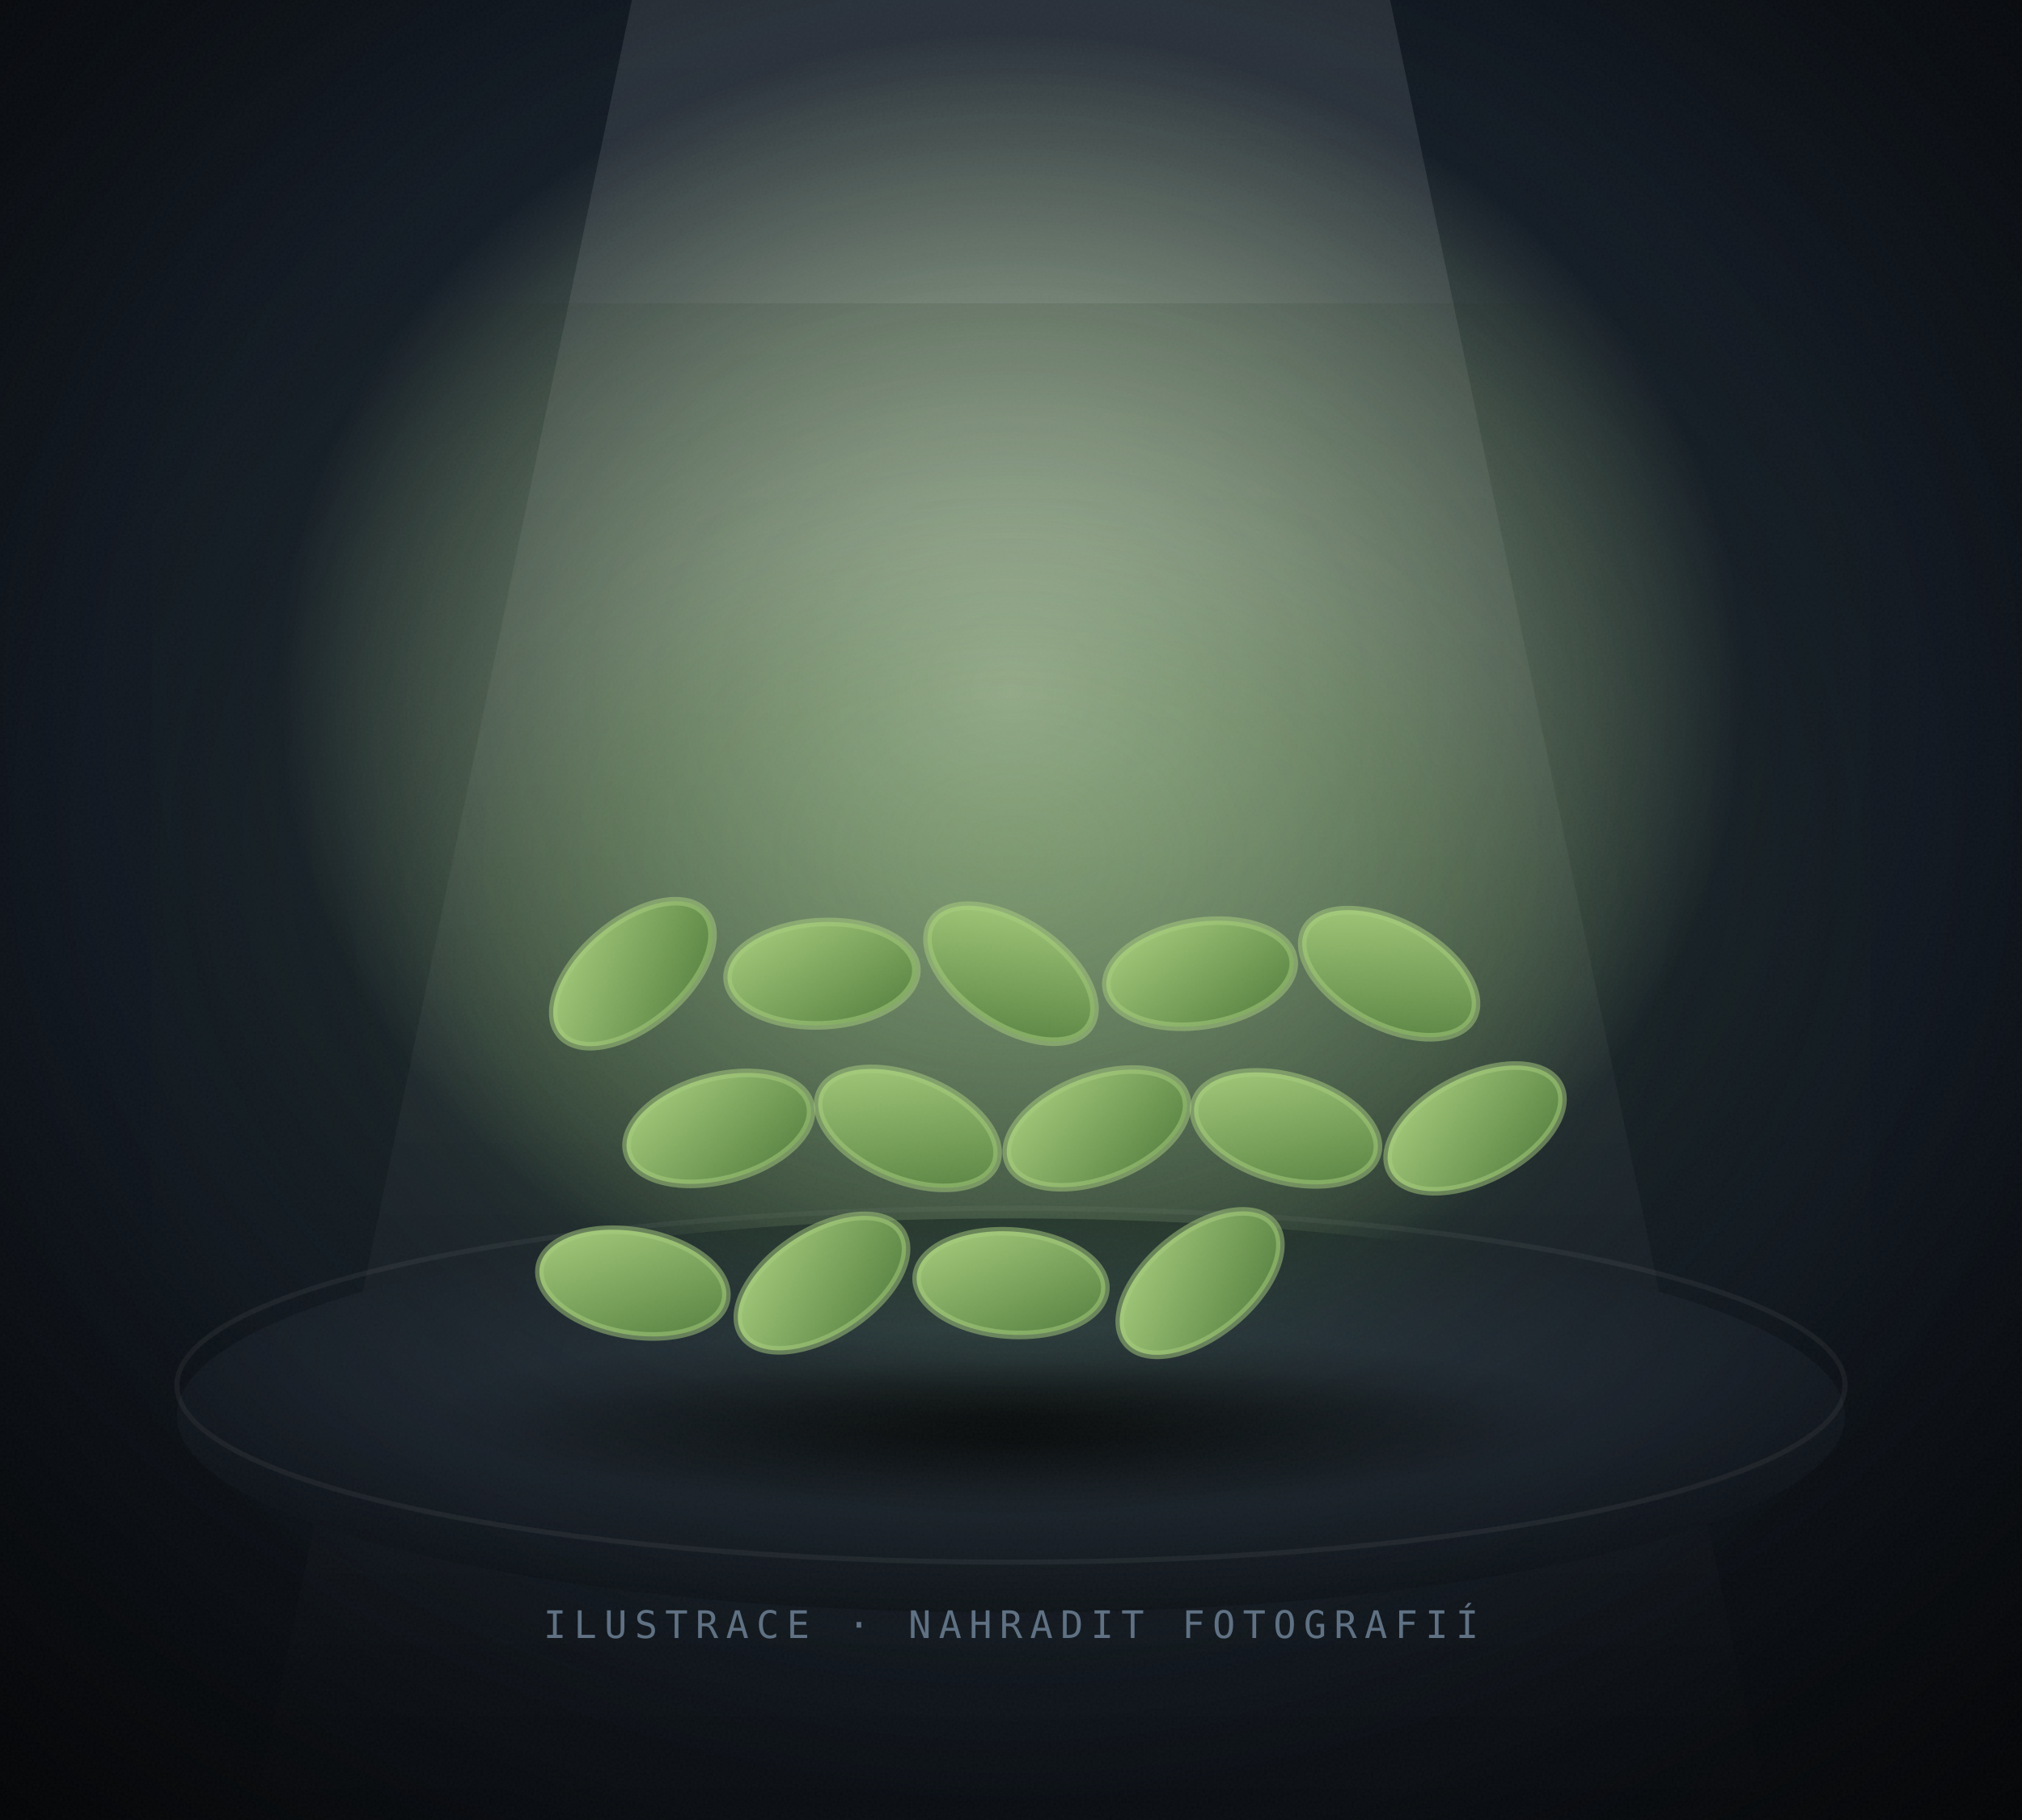
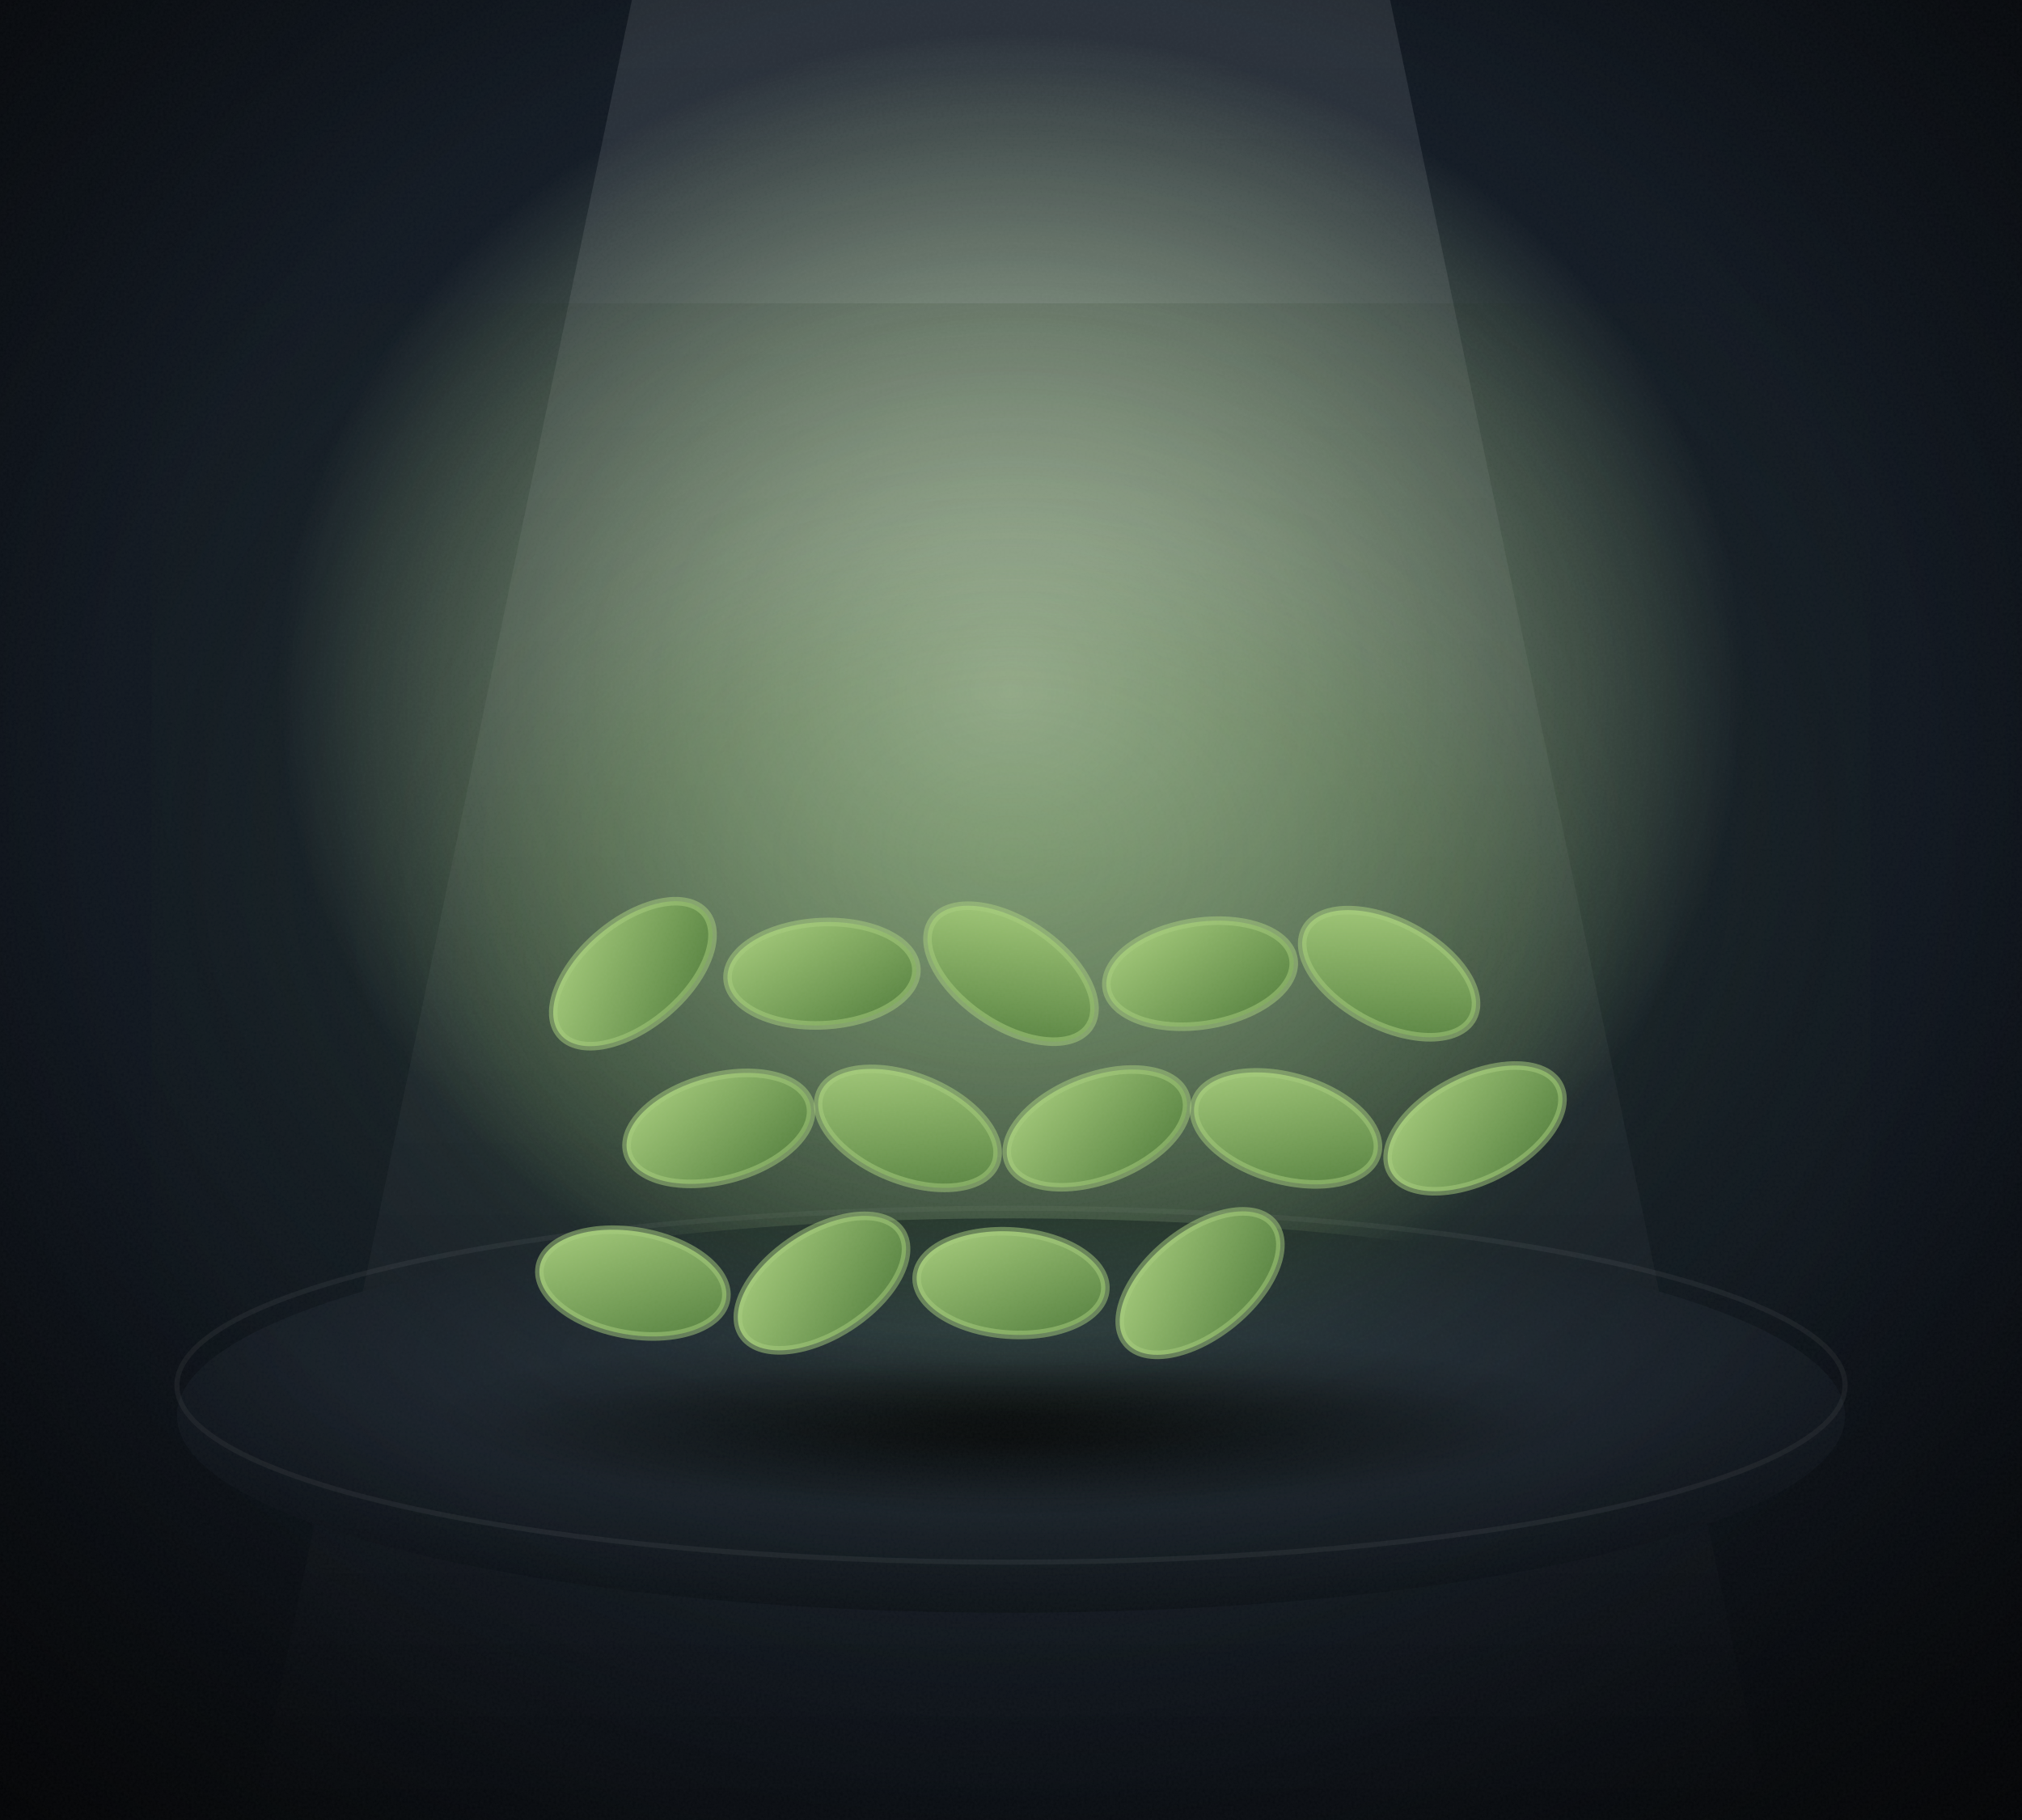
<svg xmlns="http://www.w3.org/2000/svg" viewBox="0 0 800 720" width="800" height="720">
  <defs>
    <radialGradient id="bg-pumpkin-seeds" cx="50%" cy="38%" r="80%">
      <stop offset="0%" stop-color="#4f7a3a" stop-opacity="0.28" />
      <stop offset="45%" stop-color="#121a24" />
      <stop offset="100%" stop-color="#06080b" />
    </radialGradient>
    <linearGradient id="beam-pumpkin-seeds" x1="0" y1="0" x2="0" y2="1">
      <stop offset="0%" stop-color="#ffffff" stop-opacity="0.10" />
      <stop offset="100%" stop-color="#ffffff" stop-opacity="0" />
    </linearGradient>
    <radialGradient id="slab-pumpkin-seeds" cx="50%" cy="35%" r="65%">
      <stop offset="0%" stop-color="#2a3644" />
      <stop offset="70%" stop-color="#151c25" />
      <stop offset="100%" stop-color="#0c1117" />
    </radialGradient>
    <radialGradient id="shadow-pumpkin-seeds" cx="50%" cy="50%" r="50%">
      <stop offset="0%" stop-color="#000" stop-opacity="0.65" />
      <stop offset="100%" stop-color="#000" stop-opacity="0" />
    </radialGradient>
    <radialGradient id="vig-pumpkin-seeds" cx="50%" cy="45%" r="75%">
      <stop offset="60%" stop-color="#000" stop-opacity="0" />
      <stop offset="100%" stop-color="#000" stop-opacity="0.55" />
    </radialGradient>
    <filter id="grain-pumpkin-seeds">
      <feTurbulence type="fractalNoise" baseFrequency="0.9" numOctaves="2" stitchTiles="stitch" />
      <feColorMatrix values="0 0 0 0 1  0 0 0 0 1  0 0 0 0 1  0 0 0 0.05 0" />
    </filter>
    <filter id="soft-pumpkin-seeds" x="-20%" y="-20%" width="140%" height="140%">
      <feGaussianBlur stdDeviation="22" />
    </filter>
  </defs>
  <rect width="800" height="720" fill="url(#bg-pumpkin-seeds)" />
  <path d="M250,0 L550,0 L700,720 L100,720 Z" fill="url(#beam-pumpkin-seeds)" />
  <ellipse cx="400" cy="560" rx="330" ry="78" fill="url(#slab-pumpkin-seeds)" />
  <ellipse cx="400" cy="548" rx="330" ry="70" fill="none" stroke="#ffffff" stroke-opacity="0.06" stroke-width="2" />
  <ellipse cx="400" cy="560" rx="230" ry="34" fill="url(#shadow-pumpkin-seeds)" />
  <ellipse cx="400" cy="380" rx="220" ry="150" fill="#4f7a3a" opacity="0.18" filter="url(#soft-pumpkin-seeds)" />
  <svg x="60" y="120" width="680" height="544" viewBox="0 0 200 160" class="" aria-hidden="true">
    <defs>
      <radialGradient id="gseeds4f7a3abg" cx="50%" cy="40%" r="70%">
        <stop offset="0%" stop-color="#4f7a3a" stop-opacity="0.35" />
        <stop offset="100%" stop-color="#0a0d12" stop-opacity="0" />
      </radialGradient>
      <linearGradient id="gseeds4f7a3a" x1="0" y1="0" x2="1" y2="1">
        <stop offset="0%" stop-color="#a9cf7e" />
        <stop offset="100%" stop-color="#4f7a3a" />
      </linearGradient>
      <radialGradient id="gseeds4f7a3ash" cx="50%" cy="50%" r="50%">
        <stop offset="0%" stop-color="#000" stop-opacity="0.55" />
        <stop offset="100%" stop-color="#000" stop-opacity="0" />
      </radialGradient>
    </defs>
    <rect width="200" height="160" fill="url(#gseeds4f7a3abg)" />
    <ellipse cx="100" cy="132" rx="62" ry="9" fill="url(#gseeds4f7a3ash)" />
    <g>
      <ellipse cx="56" cy="78" rx="11" ry="6" transform="rotate(-40 56 78)" fill="url(#gseeds4f7a3a)" stroke="#a9cf7e" stroke-opacity="0.5" />
      <ellipse cx="78" cy="78" rx="11" ry="6" transform="rotate(-3 78 78)" fill="url(#gseeds4f7a3a)" stroke="#a9cf7e" stroke-opacity="0.5" />
      <ellipse cx="100" cy="78" rx="11" ry="6" transform="rotate(34 100 78)" fill="url(#gseeds4f7a3a)" stroke="#a9cf7e" stroke-opacity="0.5" />
      <ellipse cx="122" cy="78" rx="11" ry="6" transform="rotate(-9 122 78)" fill="url(#gseeds4f7a3a)" stroke="#a9cf7e" stroke-opacity="0.5" />
      <ellipse cx="144" cy="78" rx="11" ry="6" transform="rotate(28 144 78)" fill="url(#gseeds4f7a3a)" stroke="#a9cf7e" stroke-opacity="0.5" />
      <ellipse cx="66" cy="96" rx="11" ry="6" transform="rotate(-15 66 96)" fill="url(#gseeds4f7a3a)" stroke="#a9cf7e" stroke-opacity="0.5" />
      <ellipse cx="88" cy="96" rx="11" ry="6" transform="rotate(22 88 96)" fill="url(#gseeds4f7a3a)" stroke="#a9cf7e" stroke-opacity="0.5" />
      <ellipse cx="110" cy="96" rx="11" ry="6" transform="rotate(-21 110 96)" fill="url(#gseeds4f7a3a)" stroke="#a9cf7e" stroke-opacity="0.5" />
      <ellipse cx="132" cy="96" rx="11" ry="6" transform="rotate(16 132 96)" fill="url(#gseeds4f7a3a)" stroke="#a9cf7e" stroke-opacity="0.5" />
      <ellipse cx="154" cy="96" rx="11" ry="6" transform="rotate(-27 154 96)" fill="url(#gseeds4f7a3a)" stroke="#a9cf7e" stroke-opacity="0.5" />
      <ellipse cx="56" cy="114" rx="11" ry="6" transform="rotate(10 56 114)" fill="url(#gseeds4f7a3a)" stroke="#a9cf7e" stroke-opacity="0.5" />
      <ellipse cx="78" cy="114" rx="11" ry="6" transform="rotate(-33 78 114)" fill="url(#gseeds4f7a3a)" stroke="#a9cf7e" stroke-opacity="0.5" />
      <ellipse cx="100" cy="114" rx="11" ry="6" transform="rotate(4 100 114)" fill="url(#gseeds4f7a3a)" stroke="#a9cf7e" stroke-opacity="0.5" />
      <ellipse cx="122" cy="114" rx="11" ry="6" transform="rotate(-39 122 114)" fill="url(#gseeds4f7a3a)" stroke="#a9cf7e" stroke-opacity="0.5" />
    </g>
  </svg>
  <rect width="800" height="720" fill="url(#vig-pumpkin-seeds)" />
  <rect width="800" height="720" filter="url(#grain-pumpkin-seeds)" opacity="0.6" />
-   <text x="400" y="648" text-anchor="middle" font-family="ui-monospace, Menlo, monospace" font-size="15" letter-spacing="3" fill="#5f7183">ILUSTRACE · NAHRADIT FOTOGRAFIÍ</text>
</svg>
